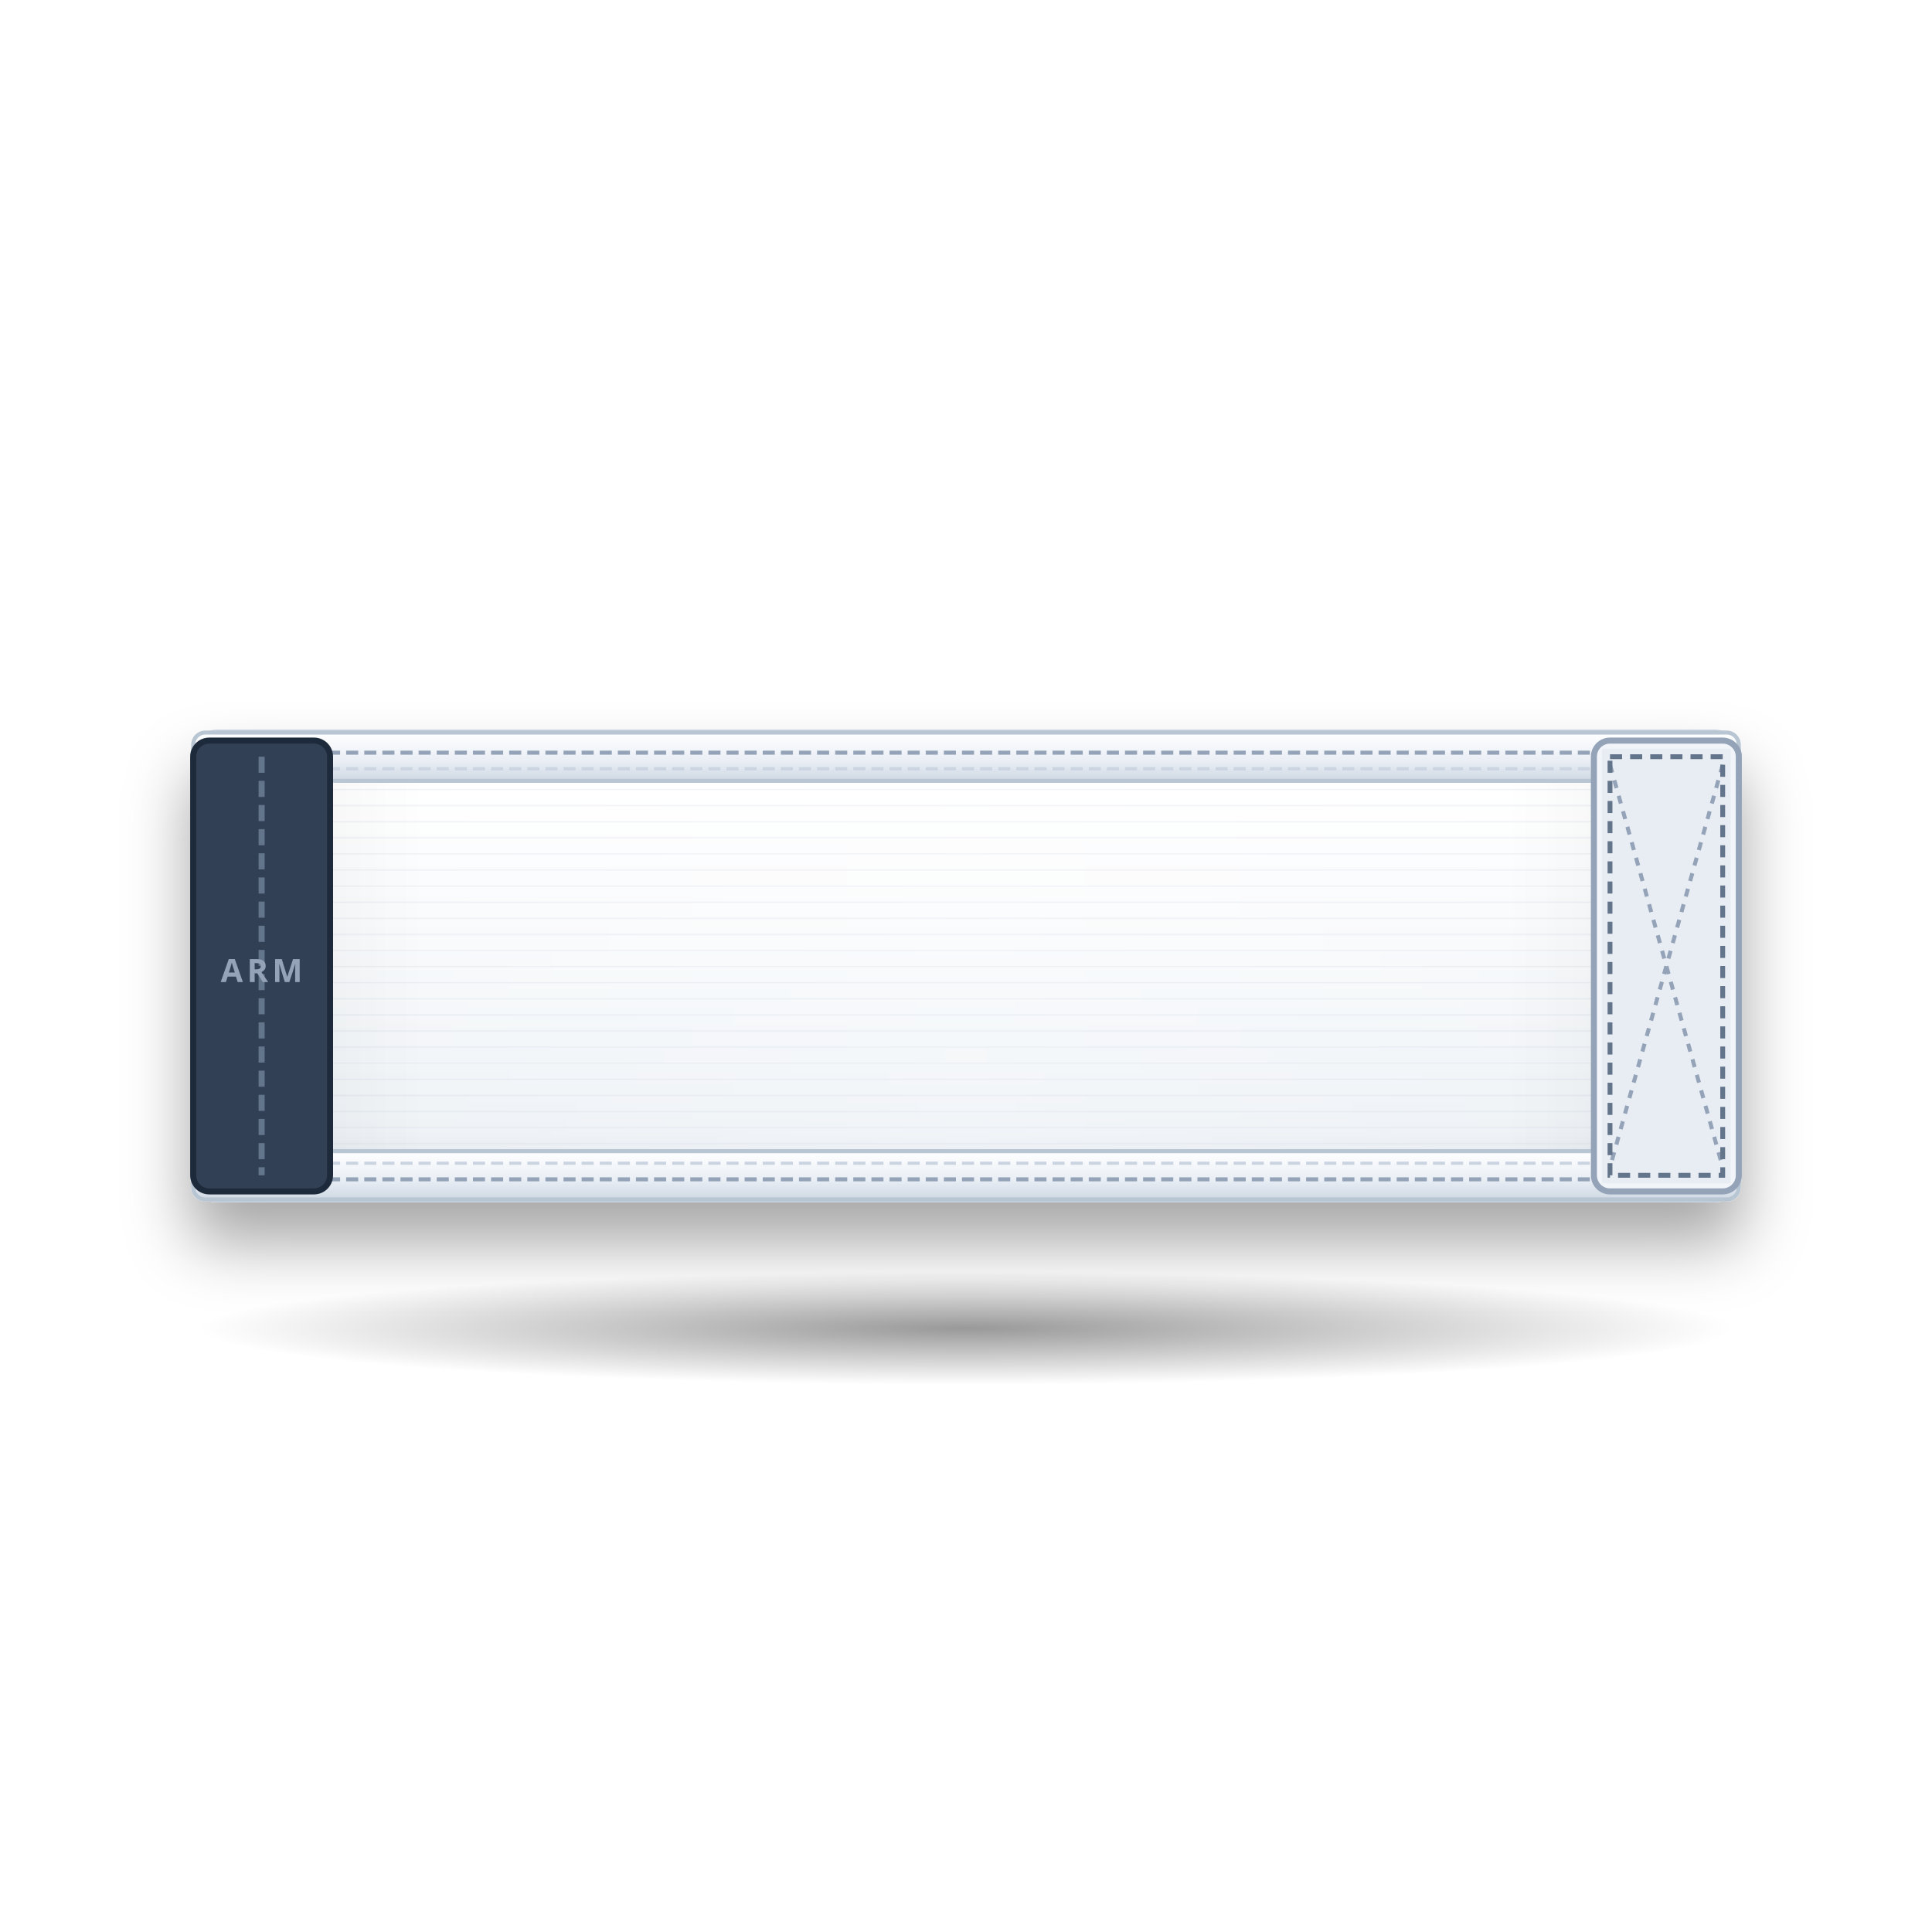
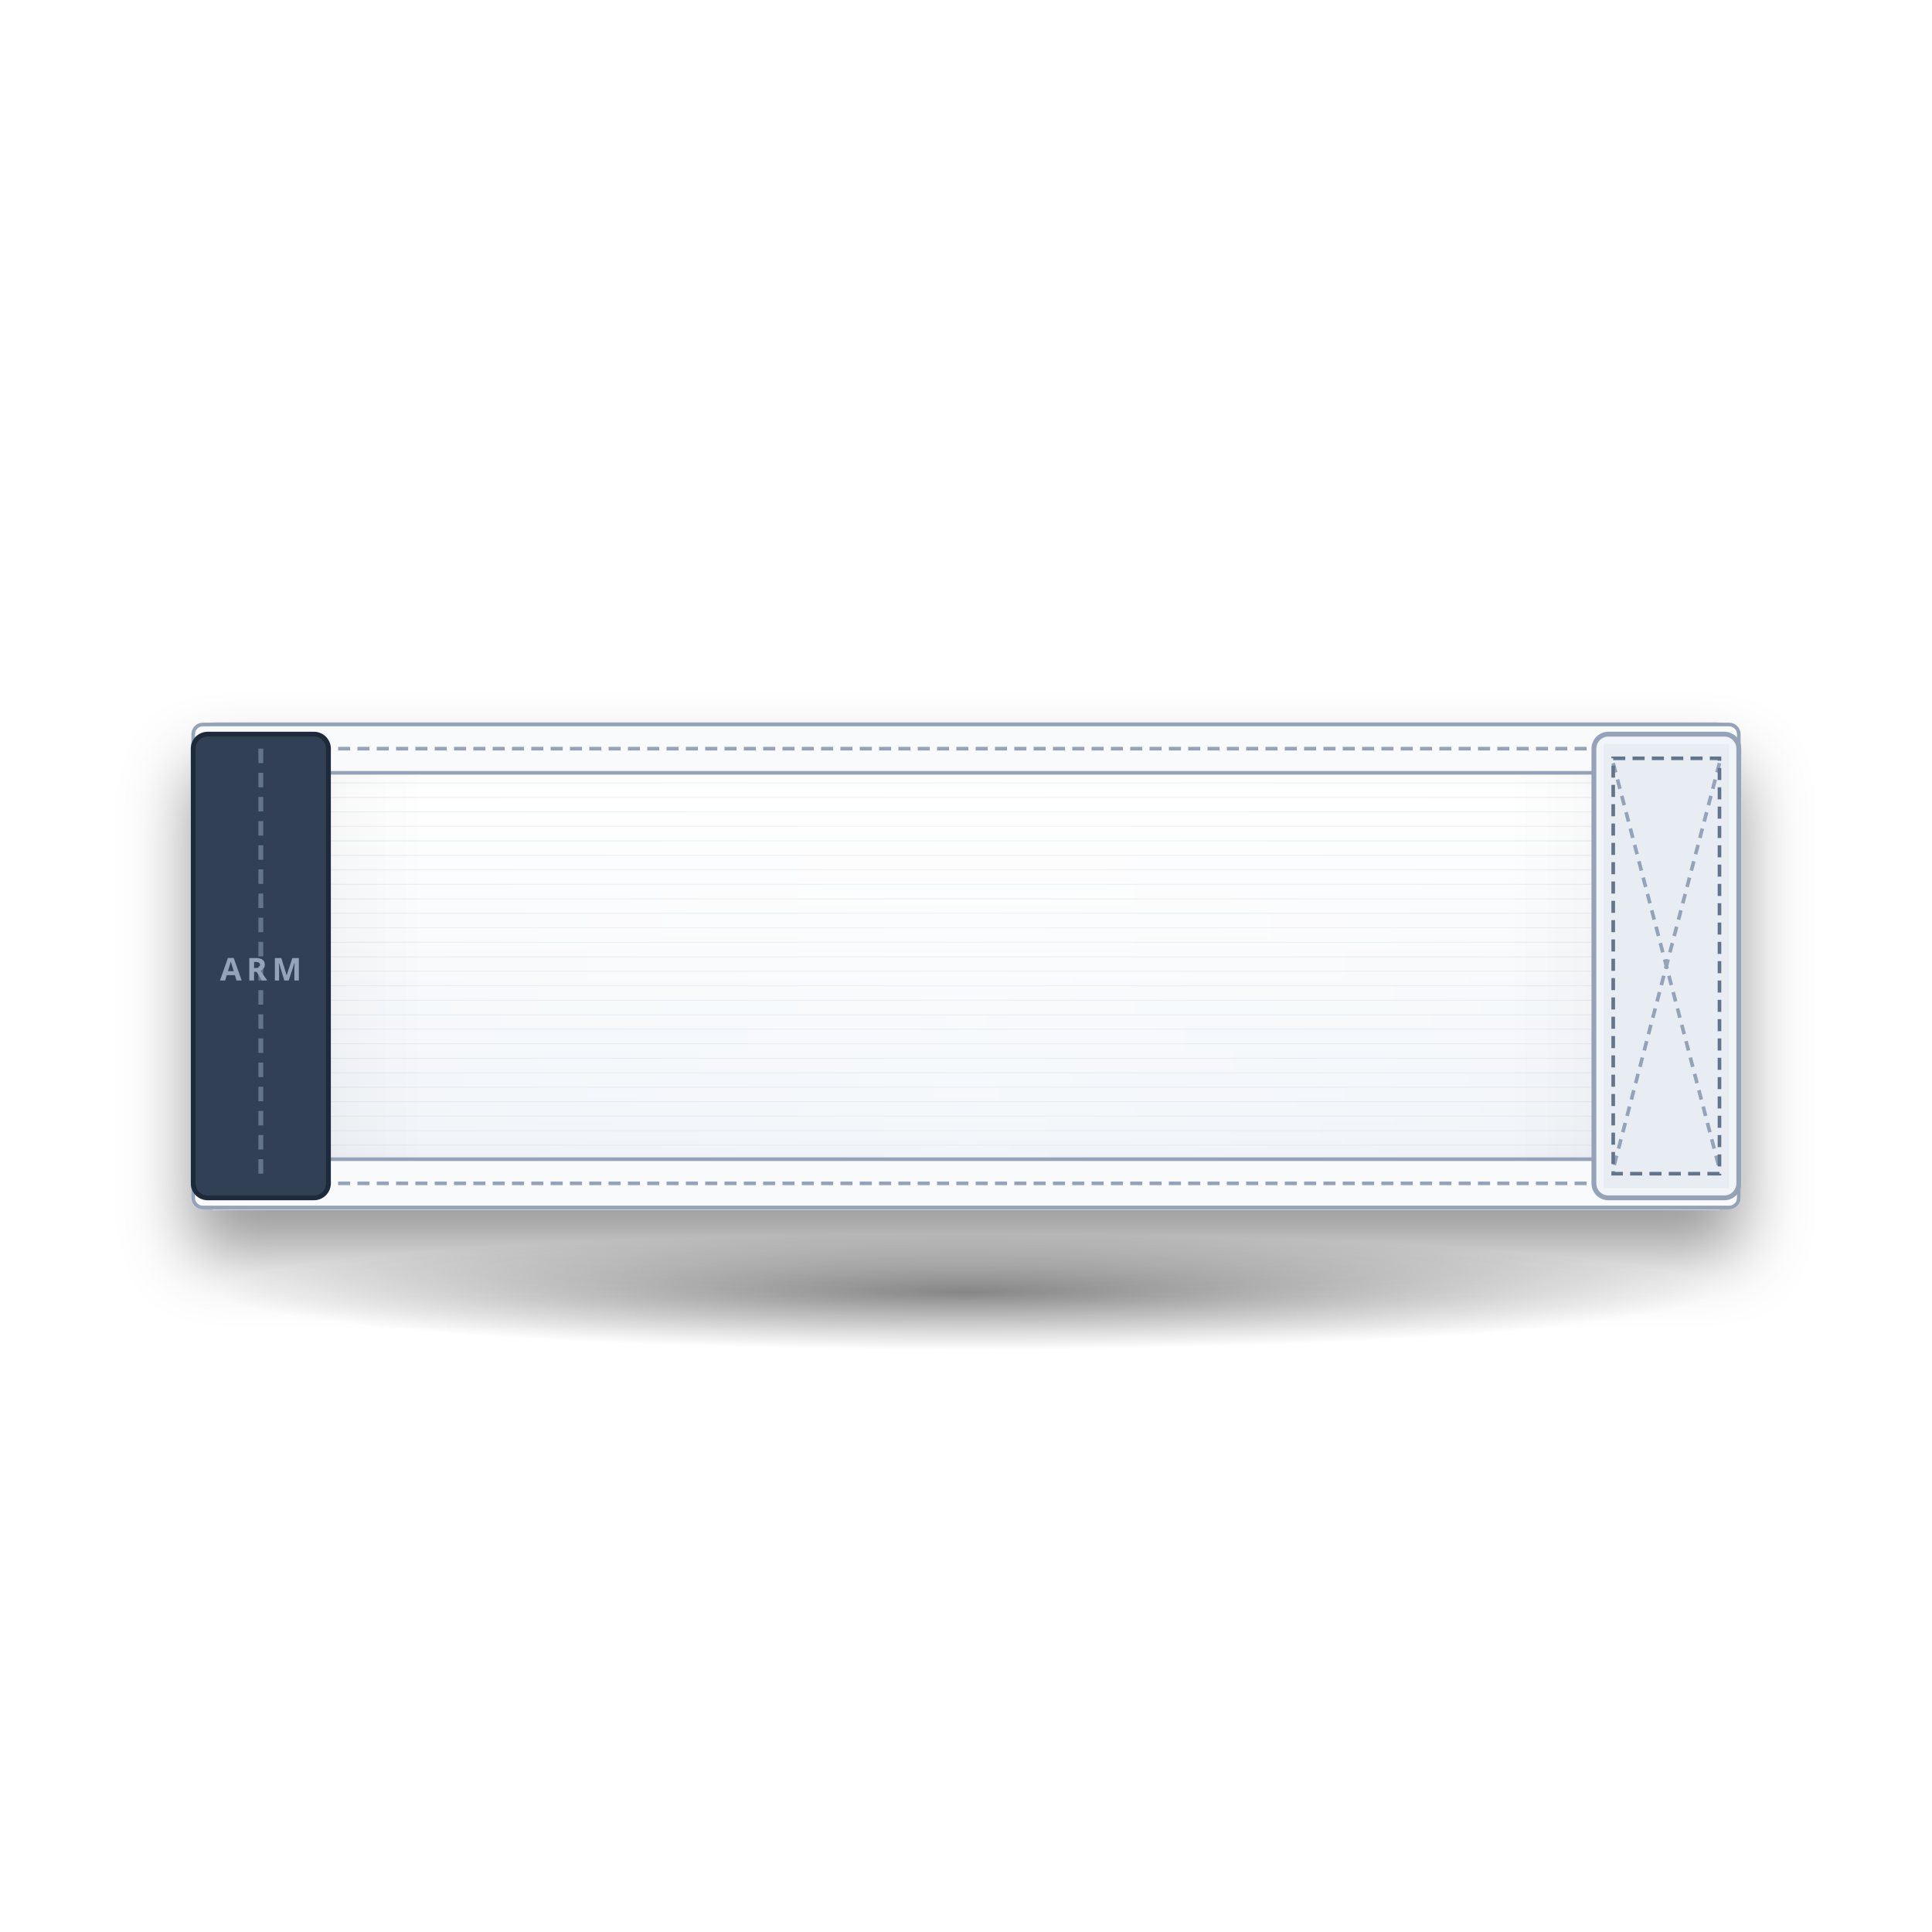
- <svg xmlns="http://www.w3.org/2000/svg" viewBox="0 0 480 480" width="480" height="480">
+ <svg xmlns="http://www.w3.org/2000/svg" viewBox="0 0 800 800" width="800" height="800">
  <defs>
-     <radialGradient id="armDrop" cx="50%" cy="50%" r="50%">
-       <stop offset="0%" stop-color="#000000" stop-opacity="0.4" />
+     <radialGradient id="armDropGlow" cx="50%" cy="50%" r="50%">
+       <stop offset="0%" stop-color="#000000" stop-opacity="0.45" />
      <stop offset="100%" stop-color="#000000" stop-opacity="0" />
    </radialGradient>
-     <linearGradient id="bandFabric" x1="0%" y1="0%" x2="0%" y2="100%">
+     <linearGradient id="bandShade" x1="0%" y1="0%" x2="0%" y2="100%">
      <stop offset="0%" stop-color="#f8fafc" />
-       <stop offset="12%" stop-color="#ffffff" />
-       <stop offset="45%" stop-color="#f8fafc" />
-       <stop offset="85%" stop-color="#eef2f6" />
-       <stop offset="100%" stop-color="#dbe1ea" />
+       <stop offset="15%" stop-color="#ffffff" />
+       <stop offset="50%" stop-color="#f8fafc" />
+       <stop offset="85%" stop-color="#f1f5f9" />
+       <stop offset="100%" stop-color="#e2e8f0" />
    </linearGradient>
-     <linearGradient id="armHighlight" x1="0%" y1="0%" x2="100%" y2="0%">
+     <linearGradient id="armLight" x1="0%" y1="0%" x2="100%" y2="0%">
      <stop offset="0%" stop-color="#000000" stop-opacity="0.08" />
      <stop offset="15%" stop-color="#ffffff" stop-opacity="0.05" />
-       <stop offset="50%" stop-color="#ffffff" stop-opacity="0.2" />
+       <stop offset="50%" stop-color="#ffffff" stop-opacity="0.22" />
      <stop offset="85%" stop-color="#ffffff" stop-opacity="0.05" />
      <stop offset="100%" stop-color="#000000" stop-opacity="0.08" />
    </linearGradient>
-     <pattern id="elasticRib" width="3" height="4" patternUnits="userSpaceOnUse">
-       <line x1="0" y1="0" x2="3" y2="0" stroke="#cbd5e1" stroke-width="0.6" opacity="0.3" />
+     <pattern id="elasticTexture" width="4" height="6" patternUnits="userSpaceOnUse">
+       <line x1="0" y1="0" x2="4" y2="0" stroke="#cbd5e1" stroke-width="0.8" opacity="0.35" />
    </pattern>
-     <linearGradient id="pipingShade" x1="0%" y1="0%" x2="0%" y2="100%">
-       <stop offset="0%" stop-color="#ffffff" />
-       <stop offset="60%" stop-color="#e9eef5" />
-       <stop offset="100%" stop-color="#cfd8e3" />
-     </linearGradient>
-     <filter id="studioShadow" x="-10%" y="-15%" width="120%" height="140%">
-       <feDropShadow dx="0" dy="10" stdDeviation="8" flood-color="#000000" flood-opacity="0.35" />
+     <filter id="studioFilter" x="-10%" y="-20%" width="120%" height="150%">
+       <feDropShadow dx="0" dy="18" stdDeviation="14" flood-color="#000000" flood-opacity="0.4" />
    </filter>
  </defs>
-   <ellipse cx="240" cy="330" rx="190" ry="14" fill="url(#armDrop)" />
-   <g filter="url(#studioShadow)">
-     <rect x="48" y="182" width="384" height="116" rx="6" fill="url(#bandFabric)" stroke="#cbd5e1" stroke-width="1.5" />
-     <rect x="48" y="182" width="384" height="116" rx="6" fill="url(#elasticRib)" />
-     <rect x="48" y="182" width="384" height="116" rx="6" fill="url(#armHighlight)" />
-     <rect x="48" y="182" width="384" height="12" rx="3" fill="url(#pipingShade)" stroke="#b8c5d3" stroke-width="1" />
-     <line x1="50" y1="187" x2="430" y2="187" stroke="#94a3b8" stroke-width="1" stroke-dasharray="3 1.5" />
-     <line x1="50" y1="191" x2="430" y2="191" stroke="#cbd5e1" stroke-width="0.8" stroke-dasharray="3 1.5" />
-     <rect x="48" y="286" width="384" height="12" rx="3" fill="url(#pipingShade)" stroke="#b8c5d3" stroke-width="1" />
-     <line x1="50" y1="289" x2="430" y2="289" stroke="#cbd5e1" stroke-width="0.8" stroke-dasharray="3 1.5" />
-     <line x1="50" y1="293" x2="430" y2="293" stroke="#94a3b8" stroke-width="1" stroke-dasharray="3 1.5" />
-     <rect x="48" y="184" width="34" height="112" rx="4" fill="#334155" stroke="#1e293b" stroke-width="1.5" />
-     <line x1="65" y1="188" x2="65" y2="292" stroke="#64748b" stroke-width="1.5" stroke-dasharray="4 2" />
-     <text x="65" y="244" fill="#94a3b8" font-size="8" font-family="sans-serif" font-weight="bold" text-anchor="middle" letter-spacing="1">ARM</text>
-     <rect x="396" y="184" width="36" height="112" rx="4" fill="#f1f5f9" stroke="#94a3b8" stroke-width="1.5" />
-     <rect x="398" y="186" width="32" height="108" fill="#e2e8f0" opacity="0.6" />
-     <line x1="400" y1="190" x2="428" y2="290" stroke="#94a3b8" stroke-width="1" stroke-dasharray="2 2" />
-     <line x1="428" y1="190" x2="400" y2="290" stroke="#94a3b8" stroke-width="1" stroke-dasharray="2 2" />
-     <rect x="400" y="188" width="28" height="104" fill="none" stroke="#64748b" stroke-width="1.2" stroke-dasharray="3 2" />
+   <ellipse cx="400" cy="535" rx="310" ry="24" fill="url(#armDropGlow)" />
+   <g filter="url(#studioFilter)">
+     <rect x="80" y="300" width="640" height="200" rx="10" fill="url(#bandShade)" stroke="#cbd5e1" stroke-width="2" />
+     <rect x="80" y="300" width="640" height="200" rx="10" fill="url(#elasticTexture)" />
+     <rect x="80" y="300" width="640" height="200" rx="10" fill="url(#armLight)" />
+     <rect x="80" y="300" width="640" height="20" rx="4" fill="#f8fafc" stroke="#94a3b8" stroke-width="1.5" />
+     <line x1="84" y1="310" x2="716" y2="310" stroke="#94a3b8" stroke-width="1.5" stroke-dasharray="5 3" />
+     <rect x="80" y="480" width="640" height="20" rx="4" fill="#f8fafc" stroke="#94a3b8" stroke-width="1.5" />
+     <line x1="84" y1="490" x2="716" y2="490" stroke="#94a3b8" stroke-width="1.5" stroke-dasharray="5 3" />
+     <rect x="80" y="304" width="56" height="192" rx="6" fill="#334155" stroke="#1e293b" stroke-width="2" />
+     <line x1="108" y1="310" x2="108" y2="490" stroke="#64748b" stroke-width="2" stroke-dasharray="6 4" />
+     <text x="108" y="406" fill="#94a3b8" font-size="13" font-family="sans-serif" font-weight="bold" text-anchor="middle" letter-spacing="2">ARM</text>
+     <rect x="660" y="304" width="60" height="192" rx="6" fill="#f1f5f9" stroke="#94a3b8" stroke-width="2" />
+     <rect x="664" y="308" width="52" height="184" fill="#e2e8f0" opacity="0.65" />
+     <line x1="668" y1="316" x2="712" y2="484" stroke="#94a3b8" stroke-width="1.5" stroke-dasharray="4 3" />
+     <line x1="712" y1="316" x2="668" y2="484" stroke="#94a3b8" stroke-width="1.5" stroke-dasharray="4 3" />
+     <rect x="668" y="314" width="44" height="172" fill="none" stroke="#64748b" stroke-width="1.5" stroke-dasharray="5 3" />
  </g>
</svg>
